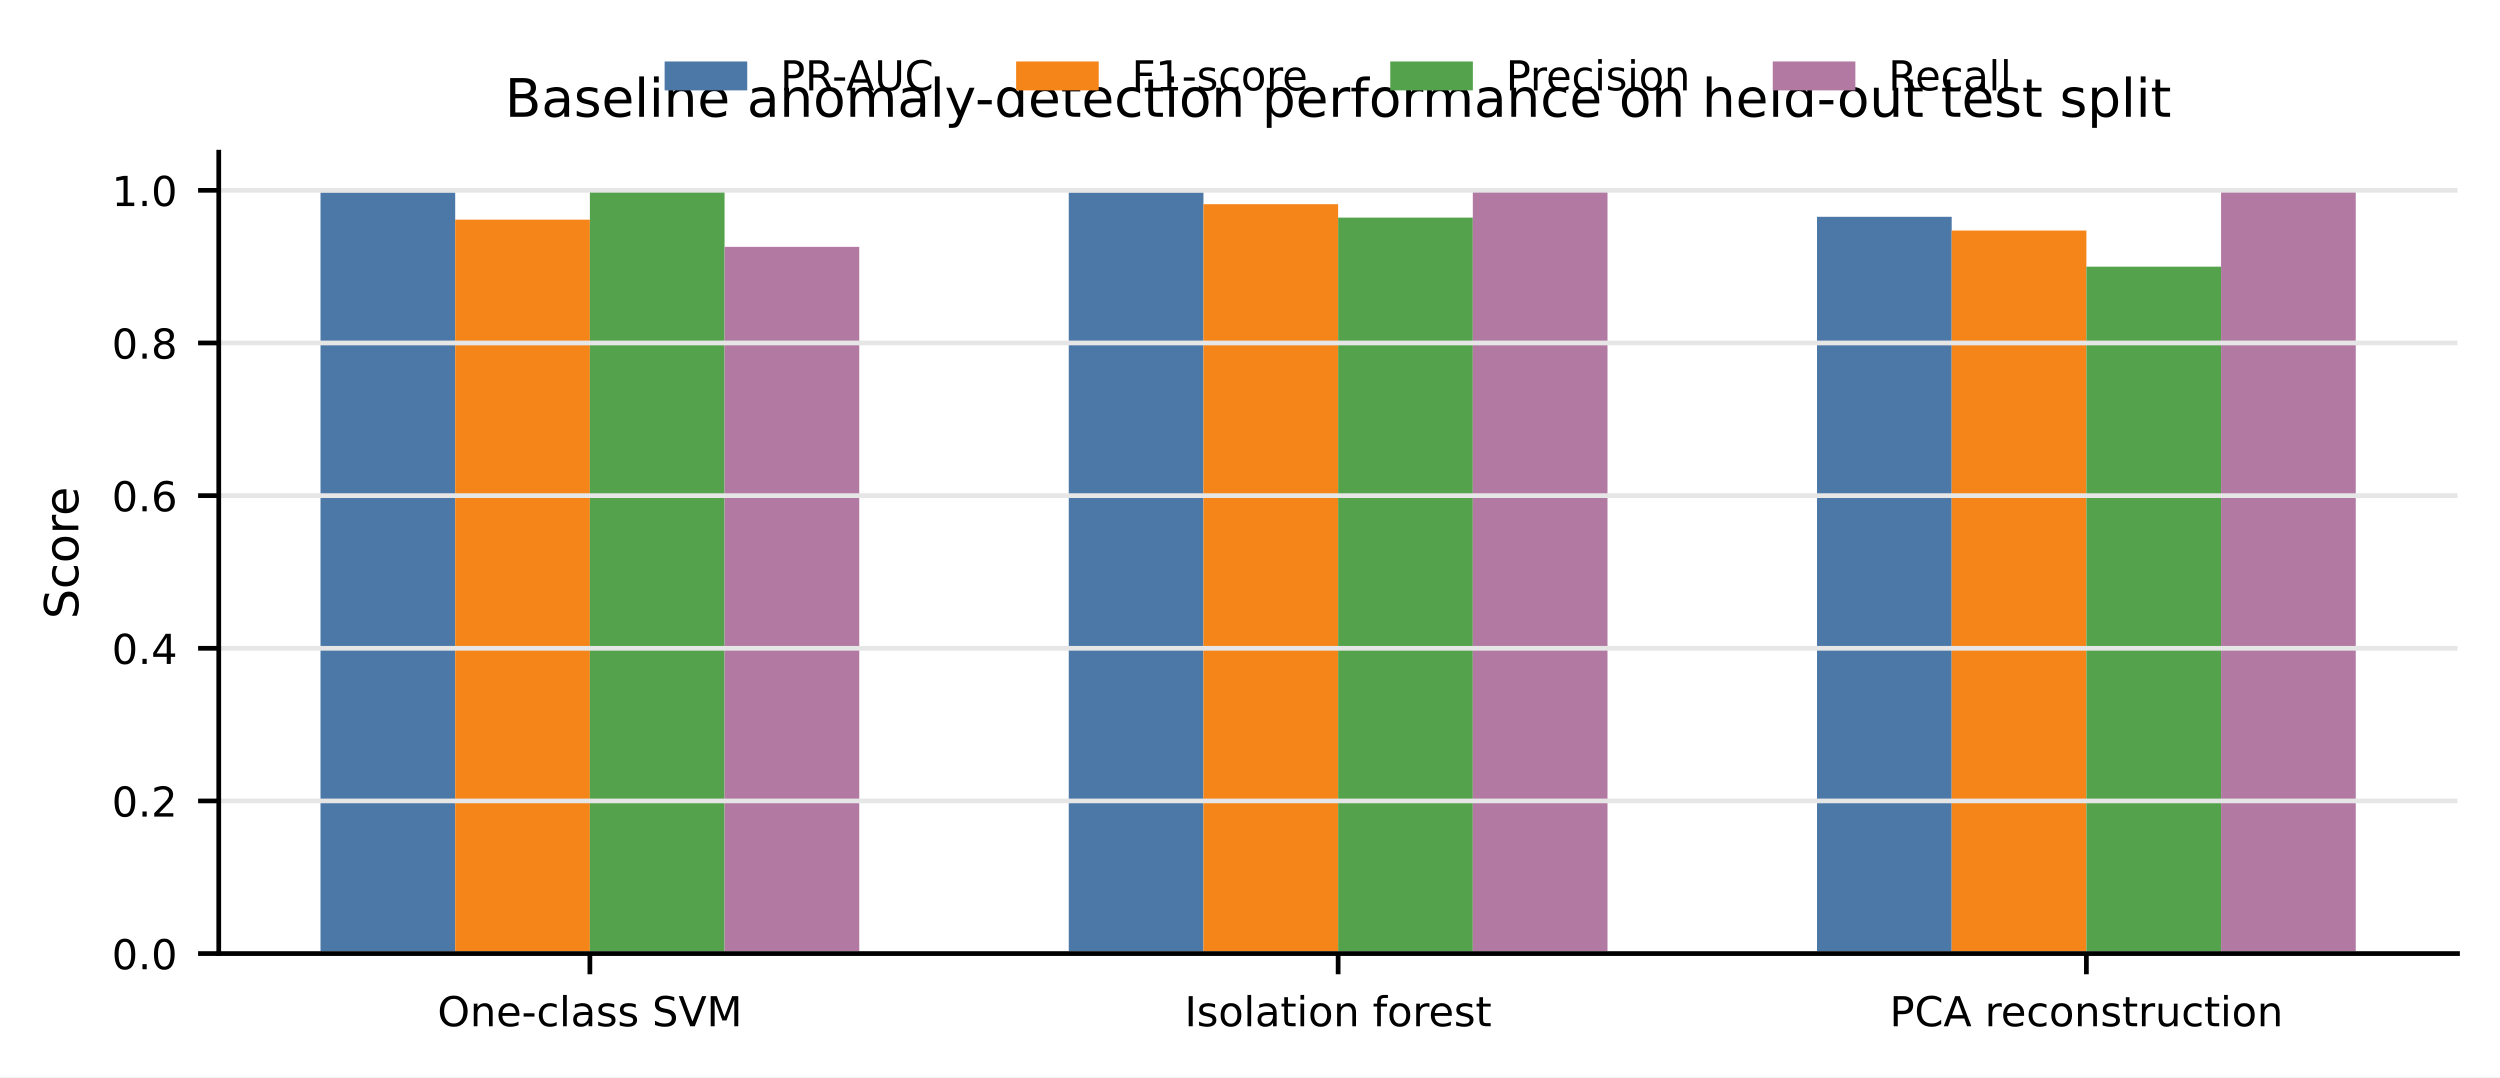
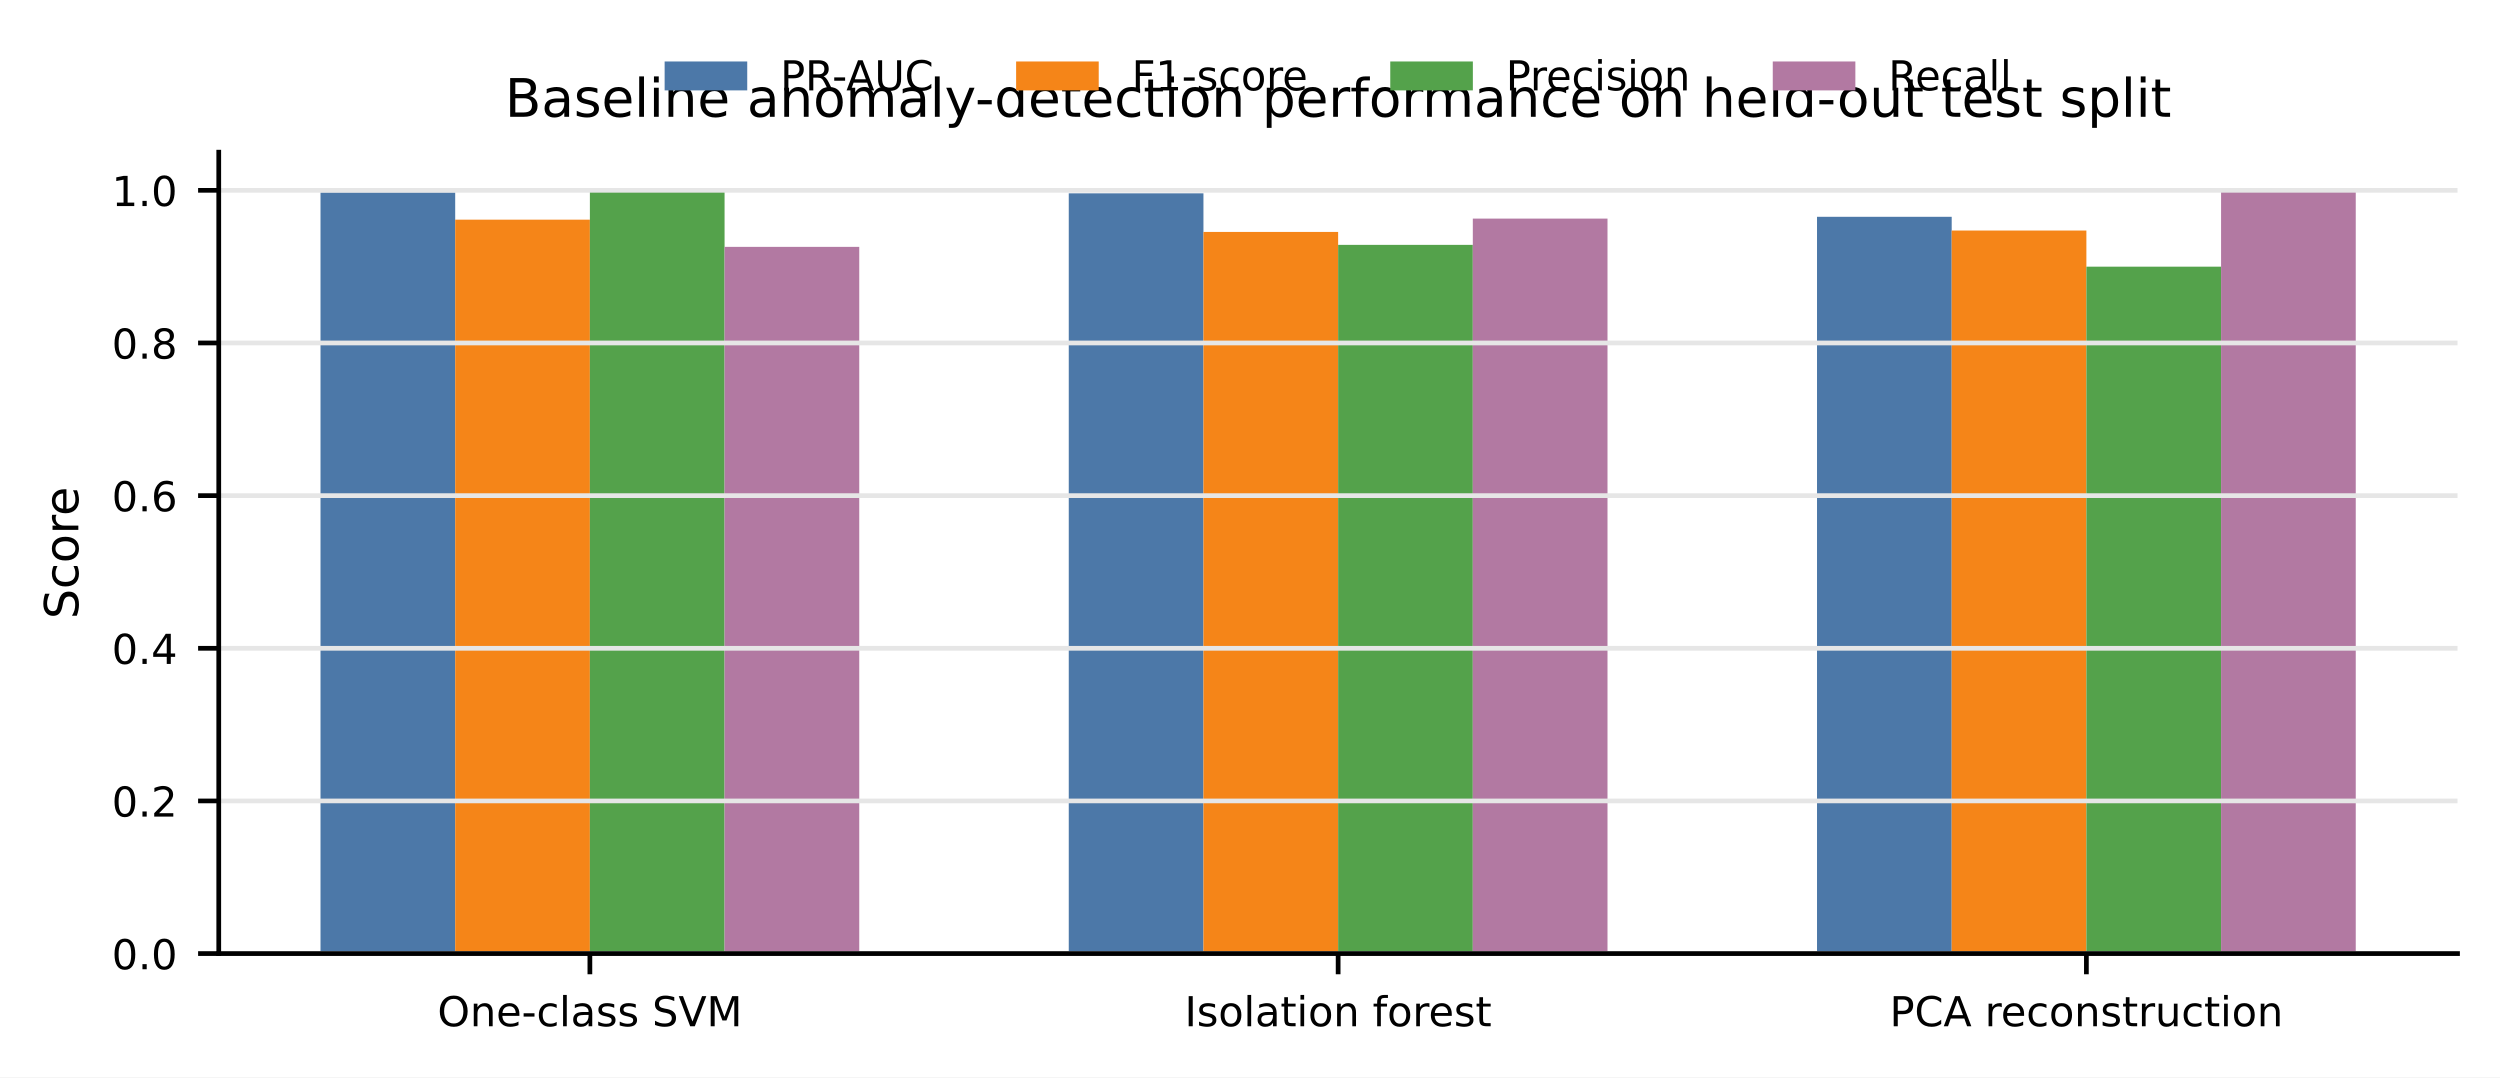
<svg xmlns="http://www.w3.org/2000/svg" xmlns:xlink="http://www.w3.org/1999/xlink" width="423.715pt" height="182.594pt" viewBox="0 0 423.715 182.594" version="1.1">
  <defs>
    <style type="text/css">*{stroke-linejoin: round; stroke-linecap: butt}</style>
  </defs>
  <g id="figure_1">
    <g id="patch_1">
      <path d="M 0 182.594  L 423.715 182.594  L 423.715 0  L 0 0  z " style="fill: #ffffff" />
    </g>
    <g id="axes_1">
      <g id="patch_2">
        <path d="M 37.075 161.619  L 416.515 161.619  L 416.515 25.791  L 37.075 25.791  z " style="fill: #ffffff" />
      </g>
      <g id="patch_3">
-         <path d="M 54.322 161.619  L 77.149 161.619  L 77.149 32.608  L 54.322 32.608  z " clip-path="url(#p5cb8b689ca)" style="fill: #4c78a8" />
+         <path d="M 54.322 161.619  L 77.149 161.619  L 77.149 32.608  L 54.322 32.608  z " clip-path="url(#pec66bc6e20)" style="fill: #4c78a8" />
      </g>
      <g id="patch_4">
-         <path d="M 181.14 161.619  L 203.967 161.619  L 203.967 32.608  L 181.14 32.608  z " clip-path="url(#p5cb8b689ca)" style="fill: #4c78a8" />
+         <path d="M 181.14 161.619  L 203.967 161.619  L 203.967 32.767  L 181.14 32.767  z " clip-path="url(#pec66bc6e20)" style="fill: #4c78a8" />
      </g>
      <g id="patch_5">
-         <path d="M 307.958 161.619  L 330.786 161.619  L 330.786 36.747  L 307.958 36.747  z " clip-path="url(#p5cb8b689ca)" style="fill: #4c78a8" />
+         <path d="M 307.958 161.619  L 330.786 161.619  L 330.786 36.747  L 307.958 36.747  z " clip-path="url(#pec66bc6e20)" style="fill: #4c78a8" />
      </g>
      <g id="patch_6">
-         <path d="M 77.149 161.619  L 99.977 161.619  L 99.977 37.235  L 77.149 37.235  z " clip-path="url(#p5cb8b689ca)" style="fill: #f58518" />
+         <path d="M 77.149 161.619  L 99.977 161.619  L 99.977 37.235  L 77.149 37.235  z " clip-path="url(#pec66bc6e20)" style="fill: #f58518" />
      </g>
      <g id="patch_7">
-         <path d="M 203.967 161.619  L 226.795 161.619  L 226.795 34.611  L 203.967 34.611  z " clip-path="url(#p5cb8b689ca)" style="fill: #f58518" />
+         <path d="M 203.967 161.619  L 226.795 161.619  L 226.795 39.315  L 203.967 39.315  z " clip-path="url(#pec66bc6e20)" style="fill: #f58518" />
      </g>
      <g id="patch_8">
-         <path d="M 330.786 161.619  L 353.613 161.619  L 353.613 39.068  L 330.786 39.068  z " clip-path="url(#p5cb8b689ca)" style="fill: #f58518" />
+         <path d="M 330.786 161.619  L 353.613 161.619  L 353.613 39.068  L 330.786 39.068  z " clip-path="url(#pec66bc6e20)" style="fill: #f58518" />
      </g>
      <g id="patch_9">
-         <path d="M 99.977 161.619  L 122.804 161.619  L 122.804 32.259  L 99.977 32.259  z " clip-path="url(#p5cb8b689ca)" style="fill: #54a24b" />
+         <path d="M 99.977 161.619  L 122.804 161.619  L 122.804 32.259  L 99.977 32.259  z " clip-path="url(#pec66bc6e20)" style="fill: #54a24b" />
      </g>
      <g id="patch_10">
-         <path d="M 226.795 161.619  L 249.622 161.619  L 249.622 36.879  L 226.795 36.879  z " clip-path="url(#p5cb8b689ca)" style="fill: #54a24b" />
+         <path d="M 226.795 161.619  L 249.622 161.619  L 249.622 41.499  L 226.795 41.499  z " clip-path="url(#pec66bc6e20)" style="fill: #54a24b" />
      </g>
      <g id="patch_11">
-         <path d="M 353.613 161.619  L 376.44 161.619  L 376.44 45.195  L 353.613 45.195  z " clip-path="url(#p5cb8b689ca)" style="fill: #54a24b" />
+         <path d="M 353.613 161.619  L 376.44 161.619  L 376.44 45.195  L 353.613 45.195  z " clip-path="url(#pec66bc6e20)" style="fill: #54a24b" />
      </g>
      <g id="patch_12">
-         <path d="M 122.804 161.619  L 145.631 161.619  L 145.631 41.841  L 122.804 41.841  z " clip-path="url(#p5cb8b689ca)" style="fill: #b279a2" />
+         <path d="M 122.804 161.619  L 145.631 161.619  L 145.631 41.841  L 122.804 41.841  z " clip-path="url(#pec66bc6e20)" style="fill: #b279a2" />
      </g>
      <g id="patch_13">
-         <path d="M 249.622 161.619  L 272.449 161.619  L 272.449 32.259  L 249.622 32.259  z " clip-path="url(#p5cb8b689ca)" style="fill: #b279a2" />
+         <path d="M 249.622 161.619  L 272.449 161.619  L 272.449 37.05  L 249.622 37.05  z " clip-path="url(#pec66bc6e20)" style="fill: #b279a2" />
      </g>
      <g id="patch_14">
-         <path d="M 376.44 161.619  L 399.267 161.619  L 399.267 32.259  L 376.44 32.259  z " clip-path="url(#p5cb8b689ca)" style="fill: #b279a2" />
+         <path d="M 376.44 161.619  L 399.267 161.619  L 399.267 32.259  L 376.44 32.259  z " clip-path="url(#pec66bc6e20)" style="fill: #b279a2" />
      </g>
      <g id="matplotlib.axis_1">
        <g id="xtick_1">
          <g id="line2d_1">
            <defs>
-               <path id="m897ca8f078" d="M 0 0  L 0 3.5  " style="stroke: #000000; stroke-width: 0.8" />
+               <path id="m07ee265700" d="M 0 0  L 0 3.5  " style="stroke: #000000; stroke-width: 0.8" />
            </defs>
            <g>
-               <use xlink:href="#m897ca8f078" x="99.977" y="161.619" style="stroke: #000000; stroke-width: 0.8" />
+               <use xlink:href="#m07ee265700" x="99.977" y="161.619" style="stroke: #000000; stroke-width: 0.8" />
            </g>
          </g>
          <g id="text_1">
            <text style="font-size: 7px; font-family: 'DejaVu Sans', 'Bitstream Vera Sans', 'Computer Modern Sans Serif', 'Lucida Grande', 'Verdana', 'Geneva', 'Lucid', 'Arial', 'Helvetica', 'Avant Garde', sans-serif; text-anchor: middle" x="99.977" y="173.938" transform="rotate(-0 99.97651 173.9382)">One-class SVM</text>
          </g>
        </g>
        <g id="xtick_2">
          <g id="line2d_2">
            <g>
-               <use xlink:href="#m897ca8f078" x="226.795" y="161.619" style="stroke: #000000; stroke-width: 0.8" />
+               <use xlink:href="#m07ee265700" x="226.795" y="161.619" style="stroke: #000000; stroke-width: 0.8" />
            </g>
          </g>
          <g id="text_2">
            <text style="font-size: 7px; font-family: 'DejaVu Sans', 'Bitstream Vera Sans', 'Computer Modern Sans Serif', 'Lucida Grande', 'Verdana', 'Geneva', 'Lucid', 'Arial', 'Helvetica', 'Avant Garde', sans-serif; text-anchor: middle" x="226.795" y="173.938" transform="rotate(-0 226.7947 173.9382)">Isolation forest</text>
          </g>
        </g>
        <g id="xtick_3">
          <g id="line2d_3">
            <g>
-               <use xlink:href="#m897ca8f078" x="353.613" y="161.619" style="stroke: #000000; stroke-width: 0.8" />
+               <use xlink:href="#m07ee265700" x="353.613" y="161.619" style="stroke: #000000; stroke-width: 0.8" />
            </g>
          </g>
          <g id="text_3">
            <text style="font-size: 7px; font-family: 'DejaVu Sans', 'Bitstream Vera Sans', 'Computer Modern Sans Serif', 'Lucida Grande', 'Verdana', 'Geneva', 'Lucid', 'Arial', 'Helvetica', 'Avant Garde', sans-serif; text-anchor: middle" x="353.613" y="173.938" transform="rotate(-0 353.6129 173.9382)">PCA reconstruction</text>
          </g>
        </g>
      </g>
      <g id="matplotlib.axis_2">
        <g id="ytick_1">
          <g id="line2d_4">
-             <path d="M 37.075 161.619  L 416.515 161.619  " clip-path="url(#p5cb8b689ca)" style="fill: none; stroke: #e6e6e6; stroke-width: 0.8; stroke-linecap: square" />
+             <path d="M 37.075 161.619  L 416.515 161.619  " clip-path="url(#pec66bc6e20)" style="fill: none; stroke: #e6e6e6; stroke-width: 0.8; stroke-linecap: square" />
          </g>
          <g id="line2d_5">
            <defs>
-               <path id="ma70ec0d496" d="M 0 0  L -3.5 0  " style="stroke: #000000; stroke-width: 0.8" />
+               <path id="m20ee254694" d="M 0 0  L -3.5 0  " style="stroke: #000000; stroke-width: 0.8" />
            </defs>
            <g>
-               <use xlink:href="#ma70ec0d496" x="37.075" y="161.619" style="stroke: #000000; stroke-width: 0.8" />
+               <use xlink:href="#m20ee254694" x="37.075" y="161.619" style="stroke: #000000; stroke-width: 0.8" />
            </g>
          </g>
          <g id="text_4">
            <text style="font-size: 7px; font-family: 'DejaVu Sans', 'Bitstream Vera Sans', 'Computer Modern Sans Serif', 'Lucida Grande', 'Verdana', 'Geneva', 'Lucid', 'Arial', 'Helvetica', 'Avant Garde', sans-serif; text-anchor: end" x="30.075" y="164.279" transform="rotate(-0 30.07469 164.2787)">0.0</text>
          </g>
        </g>
        <g id="ytick_2">
          <g id="line2d_6">
-             <path d="M 37.075 135.747  L 416.515 135.747  " clip-path="url(#p5cb8b689ca)" style="fill: none; stroke: #e6e6e6; stroke-width: 0.8; stroke-linecap: square" />
+             <path d="M 37.075 135.747  L 416.515 135.747  " clip-path="url(#pec66bc6e20)" style="fill: none; stroke: #e6e6e6; stroke-width: 0.8; stroke-linecap: square" />
          </g>
          <g id="line2d_7">
            <g>
-               <use xlink:href="#ma70ec0d496" x="37.075" y="135.747" style="stroke: #000000; stroke-width: 0.8" />
+               <use xlink:href="#m20ee254694" x="37.075" y="135.747" style="stroke: #000000; stroke-width: 0.8" />
            </g>
          </g>
          <g id="text_5">
            <text style="font-size: 7px; font-family: 'DejaVu Sans', 'Bitstream Vera Sans', 'Computer Modern Sans Serif', 'Lucida Grande', 'Verdana', 'Geneva', 'Lucid', 'Arial', 'Helvetica', 'Avant Garde', sans-serif; text-anchor: end" x="30.075" y="138.407" transform="rotate(-0 30.07469 138.4067)">0.2</text>
          </g>
        </g>
        <g id="ytick_3">
          <g id="line2d_8">
-             <path d="M 37.075 109.875  L 416.515 109.875  " clip-path="url(#p5cb8b689ca)" style="fill: none; stroke: #e6e6e6; stroke-width: 0.8; stroke-linecap: square" />
+             <path d="M 37.075 109.875  L 416.515 109.875  " clip-path="url(#pec66bc6e20)" style="fill: none; stroke: #e6e6e6; stroke-width: 0.8; stroke-linecap: square" />
          </g>
          <g id="line2d_9">
            <g>
-               <use xlink:href="#ma70ec0d496" x="37.075" y="109.875" style="stroke: #000000; stroke-width: 0.8" />
+               <use xlink:href="#m20ee254694" x="37.075" y="109.875" style="stroke: #000000; stroke-width: 0.8" />
            </g>
          </g>
          <g id="text_6">
            <text style="font-size: 7px; font-family: 'DejaVu Sans', 'Bitstream Vera Sans', 'Computer Modern Sans Serif', 'Lucida Grande', 'Verdana', 'Geneva', 'Lucid', 'Arial', 'Helvetica', 'Avant Garde', sans-serif; text-anchor: end" x="30.075" y="112.535" transform="rotate(-0 30.07469 112.5347)">0.4</text>
          </g>
        </g>
        <g id="ytick_4">
          <g id="line2d_10">
-             <path d="M 37.075 84.003  L 416.515 84.003  " clip-path="url(#p5cb8b689ca)" style="fill: none; stroke: #e6e6e6; stroke-width: 0.8; stroke-linecap: square" />
+             <path d="M 37.075 84.003  L 416.515 84.003  " clip-path="url(#pec66bc6e20)" style="fill: none; stroke: #e6e6e6; stroke-width: 0.8; stroke-linecap: square" />
          </g>
          <g id="line2d_11">
            <g>
-               <use xlink:href="#ma70ec0d496" x="37.075" y="84.003" style="stroke: #000000; stroke-width: 0.8" />
+               <use xlink:href="#m20ee254694" x="37.075" y="84.003" style="stroke: #000000; stroke-width: 0.8" />
            </g>
          </g>
          <g id="text_7">
            <text style="font-size: 7px; font-family: 'DejaVu Sans', 'Bitstream Vera Sans', 'Computer Modern Sans Serif', 'Lucida Grande', 'Verdana', 'Geneva', 'Lucid', 'Arial', 'Helvetica', 'Avant Garde', sans-serif; text-anchor: end" x="30.075" y="86.663" transform="rotate(-0 30.07469 86.6627)">0.6</text>
          </g>
        </g>
        <g id="ytick_5">
          <g id="line2d_12">
-             <path d="M 37.075 58.131  L 416.515 58.131  " clip-path="url(#p5cb8b689ca)" style="fill: none; stroke: #e6e6e6; stroke-width: 0.8; stroke-linecap: square" />
+             <path d="M 37.075 58.131  L 416.515 58.131  " clip-path="url(#pec66bc6e20)" style="fill: none; stroke: #e6e6e6; stroke-width: 0.8; stroke-linecap: square" />
          </g>
          <g id="line2d_13">
            <g>
-               <use xlink:href="#ma70ec0d496" x="37.075" y="58.131" style="stroke: #000000; stroke-width: 0.8" />
+               <use xlink:href="#m20ee254694" x="37.075" y="58.131" style="stroke: #000000; stroke-width: 0.8" />
            </g>
          </g>
          <g id="text_8">
            <text style="font-size: 7px; font-family: 'DejaVu Sans', 'Bitstream Vera Sans', 'Computer Modern Sans Serif', 'Lucida Grande', 'Verdana', 'Geneva', 'Lucid', 'Arial', 'Helvetica', 'Avant Garde', sans-serif; text-anchor: end" x="30.075" y="60.791" transform="rotate(-0 30.07469 60.7907)">0.8</text>
          </g>
        </g>
        <g id="ytick_6">
          <g id="line2d_14">
-             <path d="M 37.075 32.259  L 416.515 32.259  " clip-path="url(#p5cb8b689ca)" style="fill: none; stroke: #e6e6e6; stroke-width: 0.8; stroke-linecap: square" />
+             <path d="M 37.075 32.259  L 416.515 32.259  " clip-path="url(#pec66bc6e20)" style="fill: none; stroke: #e6e6e6; stroke-width: 0.8; stroke-linecap: square" />
          </g>
          <g id="line2d_15">
            <g>
-               <use xlink:href="#ma70ec0d496" x="37.075" y="32.259" style="stroke: #000000; stroke-width: 0.8" />
+               <use xlink:href="#m20ee254694" x="37.075" y="32.259" style="stroke: #000000; stroke-width: 0.8" />
            </g>
          </g>
          <g id="text_9">
            <text style="font-size: 7px; font-family: 'DejaVu Sans', 'Bitstream Vera Sans', 'Computer Modern Sans Serif', 'Lucida Grande', 'Verdana', 'Geneva', 'Lucid', 'Arial', 'Helvetica', 'Avant Garde', sans-serif; text-anchor: end" x="30.075" y="34.919" transform="rotate(-0 30.07469 34.9187)">1.0</text>
          </g>
        </g>
        <g id="text_10">
          <text style="font-size: 8px; font-family: 'DejaVu Sans', 'Bitstream Vera Sans', 'Computer Modern Sans Serif', 'Lucida Grande', 'Verdana', 'Geneva', 'Lucid', 'Arial', 'Helvetica', 'Avant Garde', sans-serif; text-anchor: middle" x="13.279" y="93.705" transform="rotate(-90 13.27875 93.70525)">Score</text>
        </g>
      </g>
      <g id="patch_15">
        <path d="M 37.075 161.619  L 37.075 25.791  " style="fill: none; stroke: #000000; stroke-width: 0.8; stroke-linejoin: miter; stroke-linecap: square" />
      </g>
      <g id="patch_16">
        <path d="M 37.075 161.619  L 416.515 161.619  " style="fill: none; stroke: #000000; stroke-width: 0.8; stroke-linejoin: miter; stroke-linecap: square" />
      </g>
      <g id="text_11">
        <text style="font-size: 9px; font-family: 'DejaVu Sans', 'Bitstream Vera Sans', 'Computer Modern Sans Serif', 'Lucida Grande', 'Verdana', 'Geneva', 'Lucid', 'Arial', 'Helvetica', 'Avant Garde', sans-serif; text-anchor: middle" x="226.795" y="19.791" transform="rotate(-0 226.7947 19.79125)">Baseline anomaly-detection performance on held-out test split</text>
      </g>
      <g id="legend_1">
        <g id="patch_17">
          <path d="M 112.646 15.319  L 126.646 15.319  L 126.646 10.419  L 112.646 10.419  z " style="fill: #4c78a8" />
        </g>
        <g id="text_12">
          <text style="font-size: 7px; font-family: 'DejaVu Sans', 'Bitstream Vera Sans', 'Computer Modern Sans Serif', 'Lucida Grande', 'Verdana', 'Geneva', 'Lucid', 'Arial', 'Helvetica', 'Avant Garde', sans-serif; text-anchor: start" x="132.246" y="15.319" transform="rotate(-0 132.246 15.31891)">PR-AUC</text>
        </g>
        <g id="patch_18">
          <path d="M 172.218 15.319  L 186.218 15.319  L 186.218 10.419  L 172.218 10.419  z " style="fill: #f58518" />
        </g>
        <g id="text_13">
          <text style="font-size: 7px; font-family: 'DejaVu Sans', 'Bitstream Vera Sans', 'Computer Modern Sans Serif', 'Lucida Grande', 'Verdana', 'Geneva', 'Lucid', 'Arial', 'Helvetica', 'Avant Garde', sans-serif; text-anchor: start" x="191.818" y="15.319" transform="rotate(-0 191.8182 15.31891)">F1-score</text>
        </g>
        <g id="patch_19">
          <path d="M 235.629 15.319  L 249.629 15.319  L 249.629 10.419  L 235.629 10.419  z " style="fill: #54a24b" />
        </g>
        <g id="text_14">
          <text style="font-size: 7px; font-family: 'DejaVu Sans', 'Bitstream Vera Sans', 'Computer Modern Sans Serif', 'Lucida Grande', 'Verdana', 'Geneva', 'Lucid', 'Arial', 'Helvetica', 'Avant Garde', sans-serif; text-anchor: start" x="255.229" y="15.319" transform="rotate(-0 255.2295 15.31891)">Precision</text>
        </g>
        <g id="patch_20">
          <path d="M 300.459 15.319  L 314.459 15.319  L 314.459 10.419  L 300.459 10.419  z " style="fill: #b279a2" />
        </g>
        <g id="text_15">
          <text style="font-size: 7px; font-family: 'DejaVu Sans', 'Bitstream Vera Sans', 'Computer Modern Sans Serif', 'Lucida Grande', 'Verdana', 'Geneva', 'Lucid', 'Arial', 'Helvetica', 'Avant Garde', sans-serif; text-anchor: start" x="320.059" y="15.319" transform="rotate(-0 320.0593 15.31891)">Recall</text>
        </g>
      </g>
    </g>
  </g>
  <defs>
-     <clipPath id="p5cb8b689ca">
+     <clipPath id="pec66bc6e20">
      <rect x="37.075" y="25.791" width="379.44" height="135.828" />
    </clipPath>
  </defs>
</svg>
